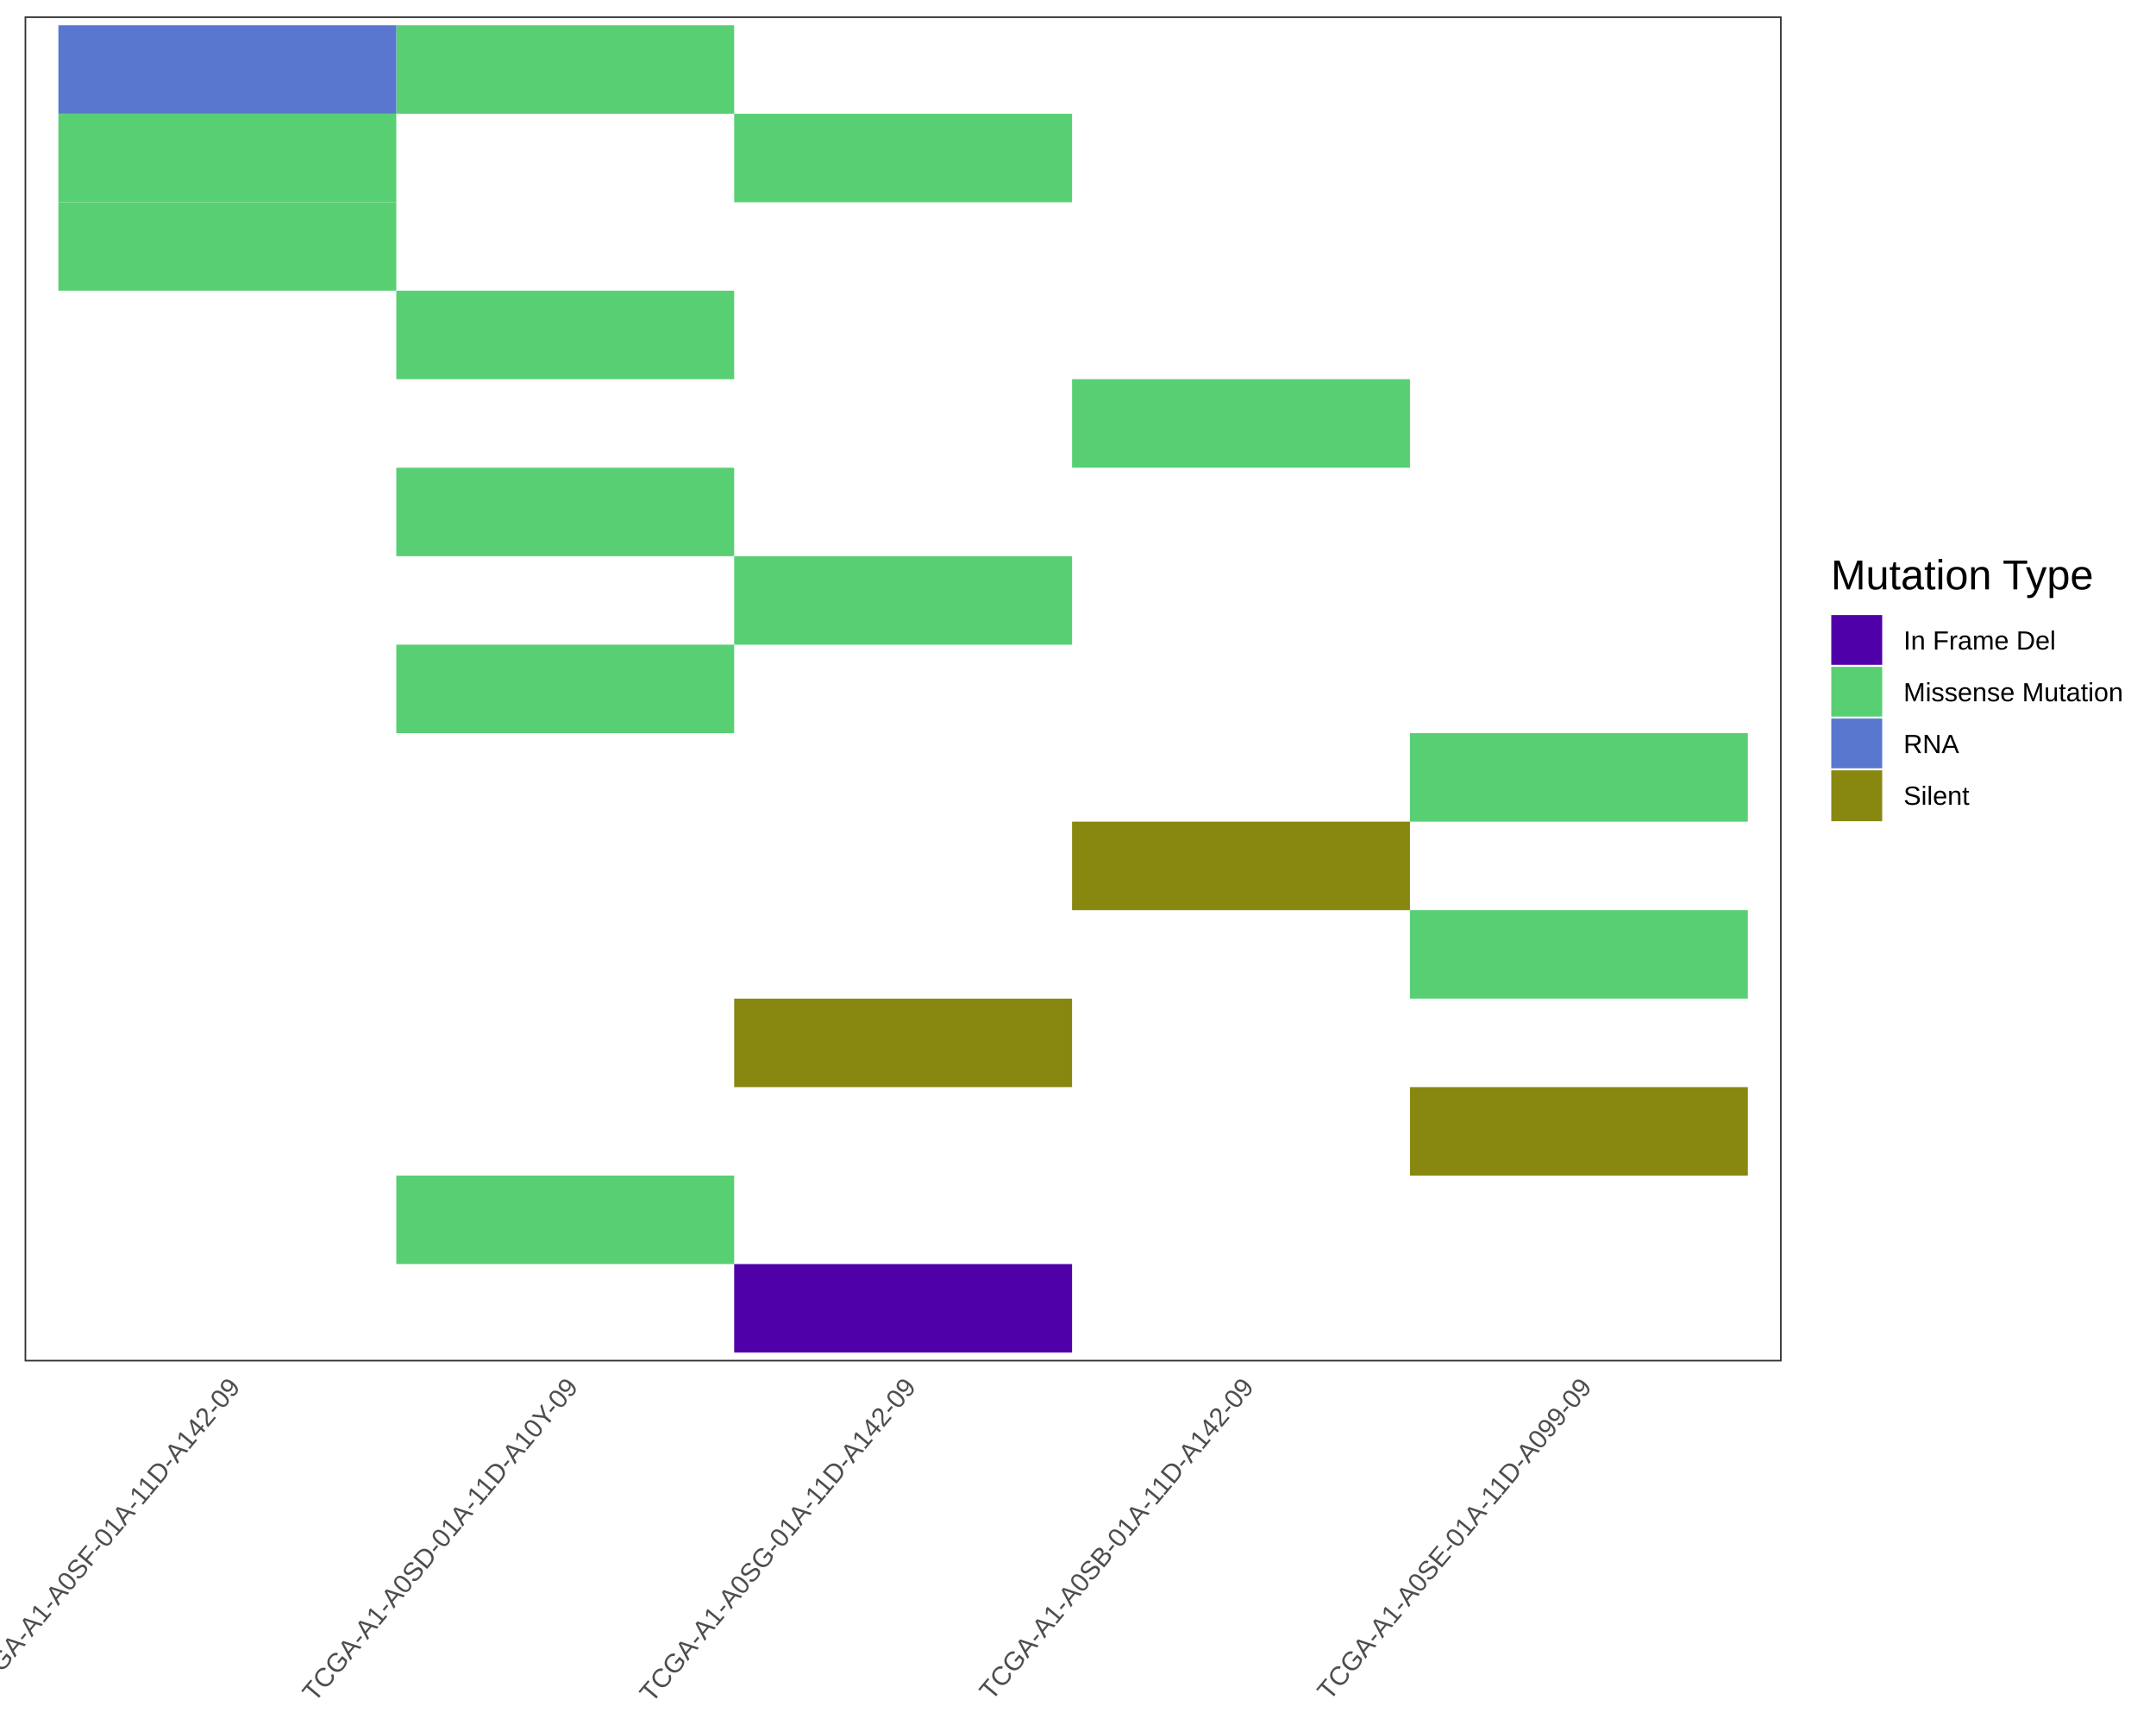
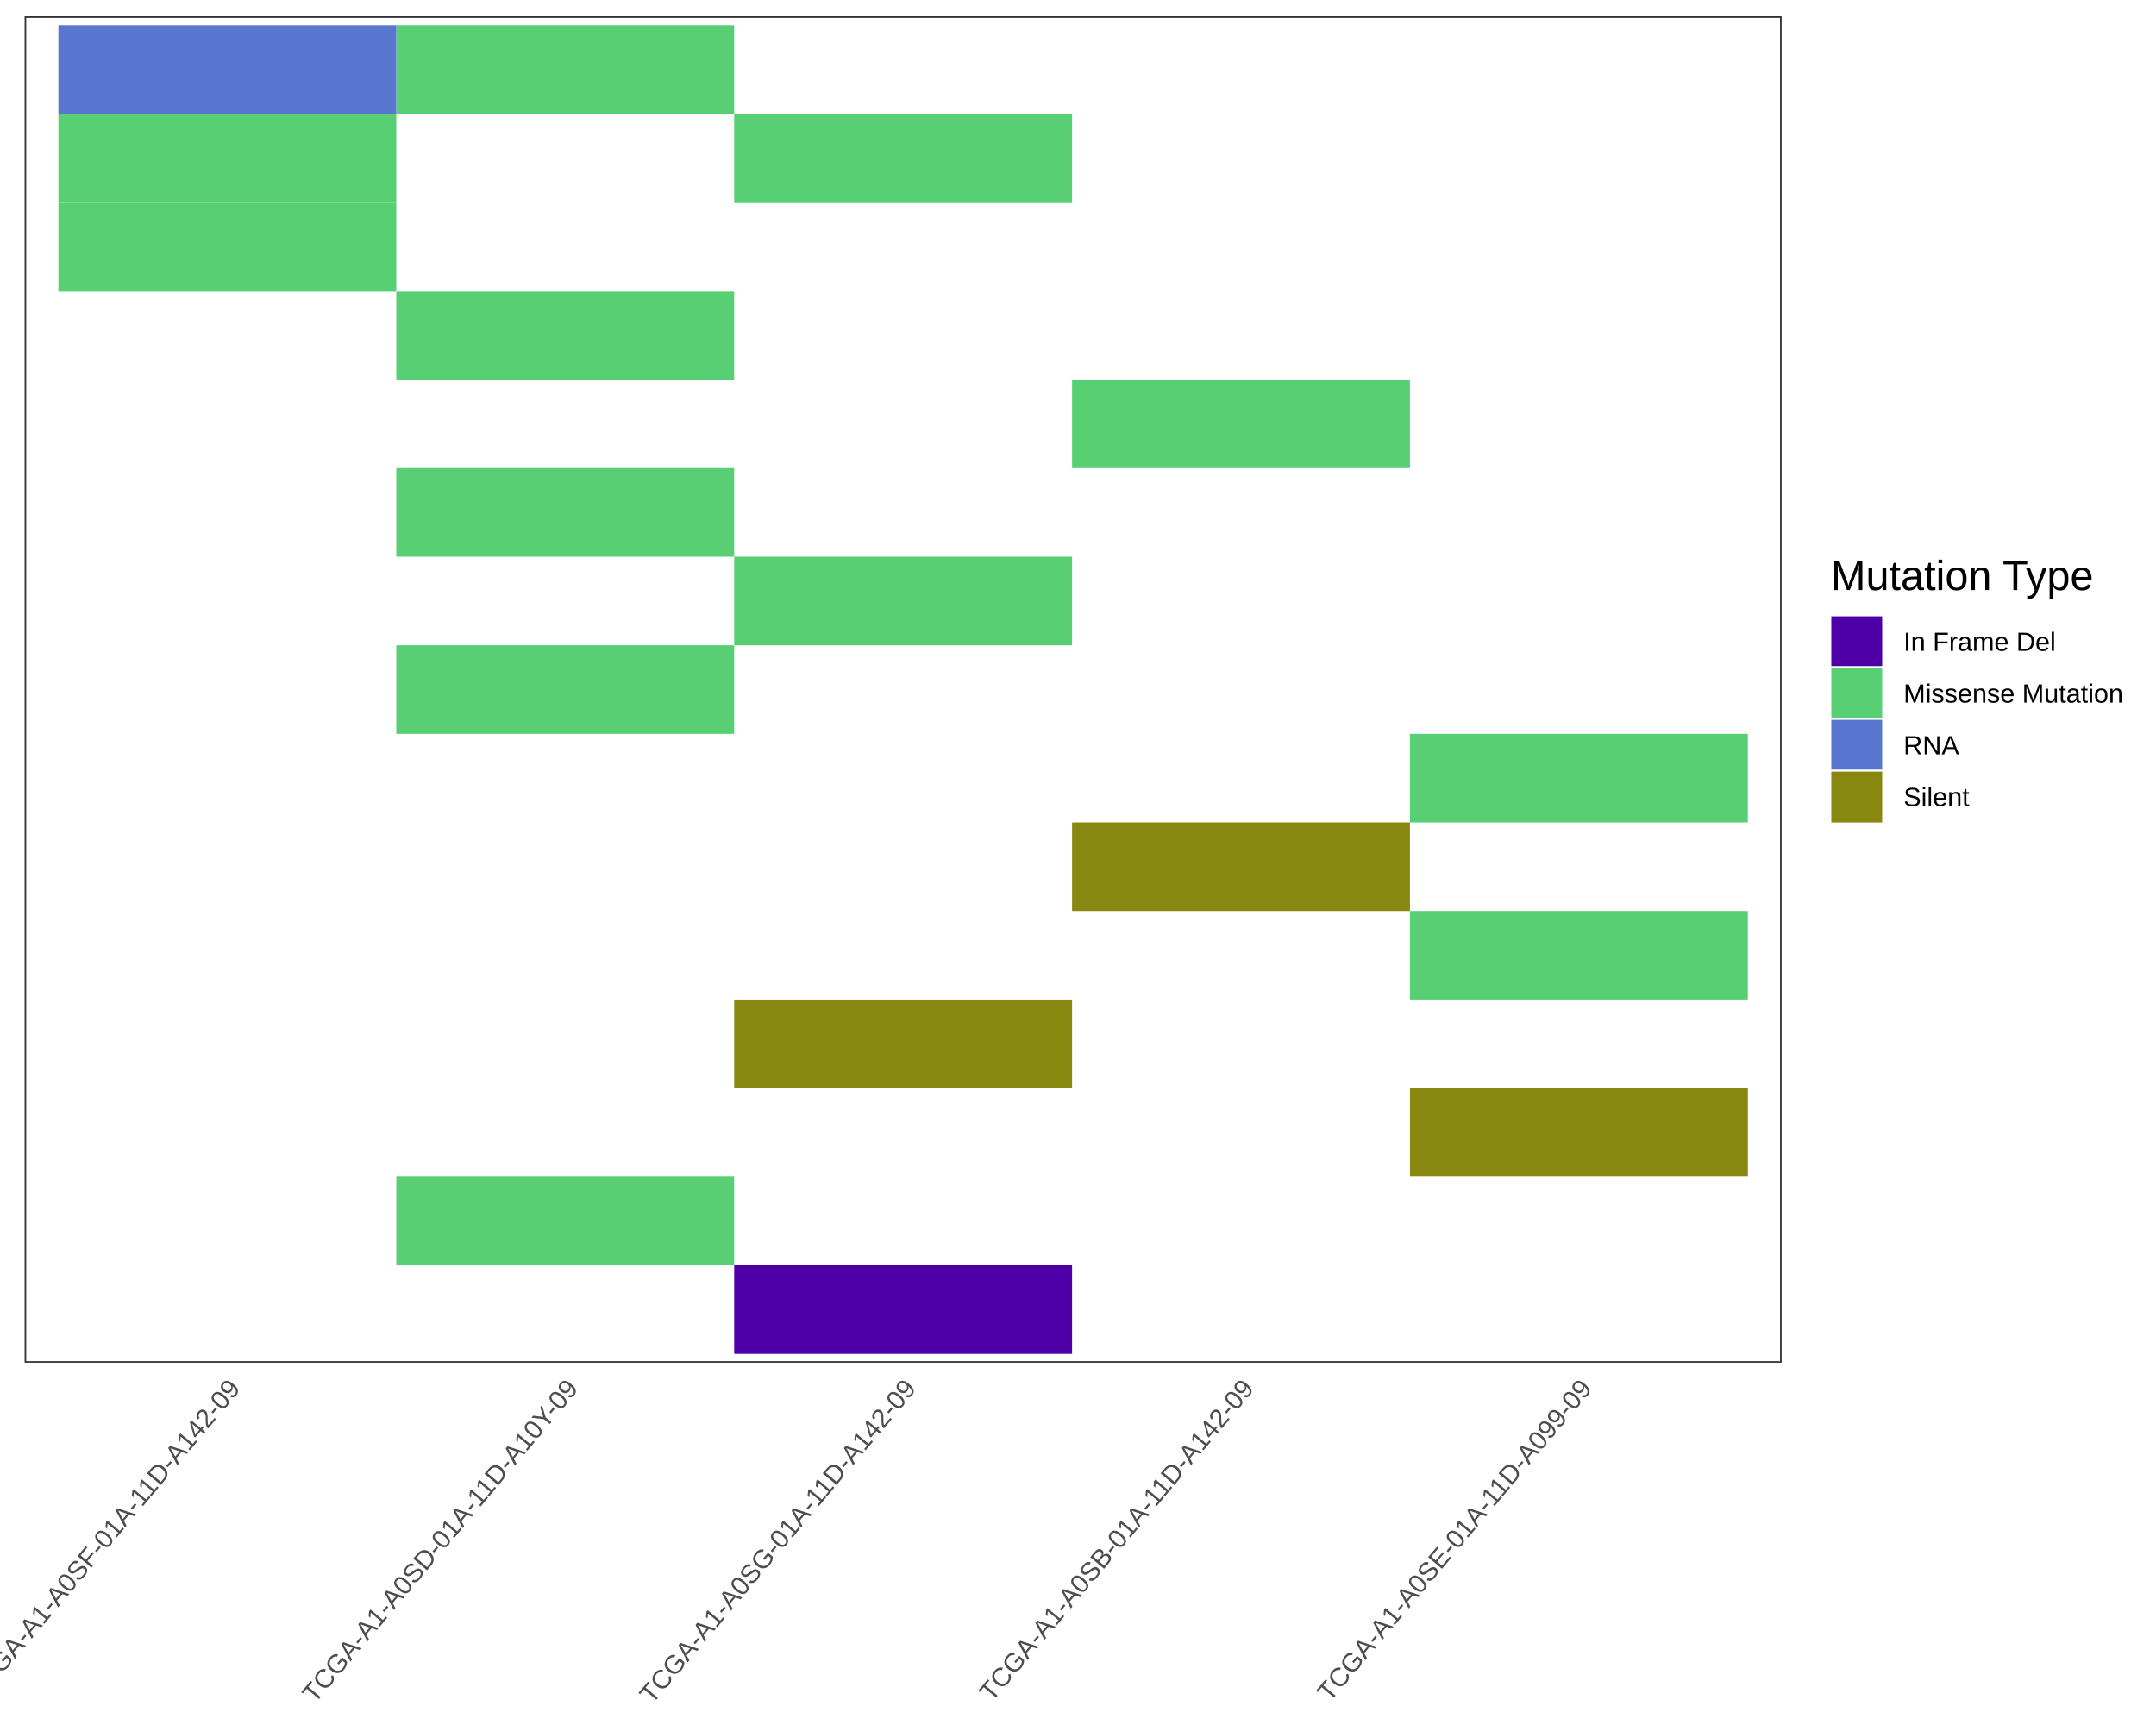
<svg xmlns="http://www.w3.org/2000/svg" viewBox="0 0 720.00 576.00">
  <defs>
    <style type="text/css">
    line, polyline, polygon, path, rect, circle {
      fill: none;
      stroke: #000000;
      stroke-linecap: round;
      stroke-linejoin: round;
      stroke-miterlimit: 10.00;
    }
  </style>
  </defs>
  <rect width="100%" height="100%" style="stroke: none; fill: #FFFFFF;" />
  <rect x="0.00" y="0.00" width="720.00" height="576.00" style="stroke-width: 1.07; stroke: #FFFFFF; fill: #FFFFFF;" />
  <defs>
-     <clipPath id="cpOC4yMnw1OTQuOTh8NDU0LjU5fDUuNDg=">
-       <rect x="8.22" y="5.48" width="586.76" height="449.11" />
+     <clipPath id="cpOC4yMnw1OTQuOTh8NDU1LjAzfDUuNDg=">
+       <rect x="8.22" y="5.48" width="586.76" height="449.55" />
    </clipPath>
  </defs>
-   <rect x="8.22" y="5.48" width="586.76" height="449.11" style="stroke-width: 1.07; stroke: #FFFFFF; fill: #FFFFFF;" clip-path="url(#cpOC4yMnw1OTQuOTh8NDU0LjU5fDUuNDg=)" />
-   <rect x="358.02" y="274.36" width="112.84" height="29.55" style="stroke-width: 0.21; stroke: none; stroke-linecap: butt; fill: #888811;" clip-path="url(#cpOC4yMnw1OTQuOTh8NDU0LjU5fDUuNDg=)" />
-   <rect x="358.02" y="126.62" width="112.84" height="29.55" style="stroke-width: 0.21; stroke: none; stroke-linecap: butt; fill: #59CF74;" clip-path="url(#cpOC4yMnw1OTQuOTh8NDU0LjU5fDUuNDg=)" />
-   <rect x="132.34" y="8.43" width="112.84" height="29.55" style="stroke-width: 0.21; stroke: none; stroke-linecap: butt; fill: #59CF74;" clip-path="url(#cpOC4yMnw1OTQuOTh8NDU0LjU5fDUuNDg=)" />
-   <rect x="132.34" y="392.54" width="112.84" height="29.55" style="stroke-width: 0.21; stroke: none; stroke-linecap: butt; fill: #59CF74;" clip-path="url(#cpOC4yMnw1OTQuOTh8NDU0LjU5fDUuNDg=)" />
-   <rect x="132.34" y="215.26" width="112.84" height="29.55" style="stroke-width: 0.21; stroke: none; stroke-linecap: butt; fill: #59CF74;" clip-path="url(#cpOC4yMnw1OTQuOTh8NDU0LjU5fDUuNDg=)" />
-   <rect x="132.34" y="156.17" width="112.84" height="29.55" style="stroke-width: 0.21; stroke: none; stroke-linecap: butt; fill: #59CF74;" clip-path="url(#cpOC4yMnw1OTQuOTh8NDU0LjU5fDUuNDg=)" />
-   <rect x="132.34" y="97.07" width="112.84" height="29.55" style="stroke-width: 0.21; stroke: none; stroke-linecap: butt; fill: #59CF74;" clip-path="url(#cpOC4yMnw1OTQuOTh8NDU0LjU5fDUuNDg=)" />
-   <rect x="470.86" y="363.00" width="112.84" height="29.55" style="stroke-width: 0.21; stroke: none; stroke-linecap: butt; fill: #888811;" clip-path="url(#cpOC4yMnw1OTQuOTh8NDU0LjU5fDUuNDg=)" />
-   <rect x="470.86" y="303.90" width="112.84" height="29.55" style="stroke-width: 0.21; stroke: none; stroke-linecap: butt; fill: #59CF74;" clip-path="url(#cpOC4yMnw1OTQuOTh8NDU0LjU5fDUuNDg=)" />
-   <rect x="470.86" y="244.81" width="112.84" height="29.55" style="stroke-width: 0.21; stroke: none; stroke-linecap: butt; fill: #59CF74;" clip-path="url(#cpOC4yMnw1OTQuOTh8NDU0LjU5fDUuNDg=)" />
-   <rect x="19.50" y="37.98" width="112.84" height="29.55" style="stroke-width: 0.21; stroke: none; stroke-linecap: butt; fill: #59CF74;" clip-path="url(#cpOC4yMnw1OTQuOTh8NDU0LjU5fDUuNDg=)" />
-   <rect x="19.50" y="8.43" width="112.84" height="29.55" style="stroke-width: 0.21; stroke: none; stroke-linecap: butt; fill: #5977CF;" clip-path="url(#cpOC4yMnw1OTQuOTh8NDU0LjU5fDUuNDg=)" />
-   <rect x="19.50" y="67.53" width="112.84" height="29.55" style="stroke-width: 0.21; stroke: none; stroke-linecap: butt; fill: #59CF74;" clip-path="url(#cpOC4yMnw1OTQuOTh8NDU0LjU5fDUuNDg=)" />
-   <rect x="245.18" y="37.98" width="112.84" height="29.55" style="stroke-width: 0.21; stroke: none; stroke-linecap: butt; fill: #59CF74;" clip-path="url(#cpOC4yMnw1OTQuOTh8NDU0LjU5fDUuNDg=)" />
-   <rect x="245.18" y="422.09" width="112.84" height="29.55" style="stroke-width: 0.21; stroke: none; stroke-linecap: butt; fill: #4F00A8;" clip-path="url(#cpOC4yMnw1OTQuOTh8NDU0LjU5fDUuNDg=)" />
-   <rect x="245.18" y="333.45" width="112.84" height="29.55" style="stroke-width: 0.21; stroke: none; stroke-linecap: butt; fill: #888811;" clip-path="url(#cpOC4yMnw1OTQuOTh8NDU0LjU5fDUuNDg=)" />
-   <rect x="245.18" y="185.72" width="112.84" height="29.55" style="stroke-width: 0.21; stroke: none; stroke-linecap: butt; fill: #59CF74;" clip-path="url(#cpOC4yMnw1OTQuOTh8NDU0LjU5fDUuNDg=)" />
-   <rect x="8.22" y="5.48" width="586.76" height="449.11" style="stroke-width: 1.07; stroke: #333333;" clip-path="url(#cpOC4yMnw1OTQuOTh8NDU0LjU5fDUuNDg=)" />
+   <rect x="8.22" y="5.48" width="586.76" height="449.55" style="stroke-width: 1.07; stroke: #FFFFFF; fill: #FFFFFF;" clip-path="url(#cpOC4yMnw1OTQuOTh8NDU1LjAzfDUuNDg=)" />
+   <rect x="358.02" y="274.62" width="112.84" height="29.58" style="stroke-width: 0.21; stroke: none; stroke-linecap: square; stroke-linejoin: miter; fill: #888811;" clip-path="url(#cpOC4yMnw1OTQuOTh8NDU1LjAzfDUuNDg=)" />
+   <rect x="358.02" y="126.74" width="112.84" height="29.58" style="stroke-width: 0.21; stroke: none; stroke-linecap: square; stroke-linejoin: miter; fill: #59CF74;" clip-path="url(#cpOC4yMnw1OTQuOTh8NDU1LjAzfDUuNDg=)" />
+   <rect x="132.34" y="8.44" width="112.84" height="29.58" style="stroke-width: 0.21; stroke: none; stroke-linecap: square; stroke-linejoin: miter; fill: #59CF74;" clip-path="url(#cpOC4yMnw1OTQuOTh8NDU1LjAzfDUuNDg=)" />
+   <rect x="132.34" y="392.92" width="112.84" height="29.58" style="stroke-width: 0.21; stroke: none; stroke-linecap: square; stroke-linejoin: miter; fill: #59CF74;" clip-path="url(#cpOC4yMnw1OTQuOTh8NDU1LjAzfDUuNDg=)" />
+   <rect x="132.34" y="215.46" width="112.84" height="29.58" style="stroke-width: 0.21; stroke: none; stroke-linecap: square; stroke-linejoin: miter; fill: #59CF74;" clip-path="url(#cpOC4yMnw1OTQuOTh8NDU1LjAzfDUuNDg=)" />
+   <rect x="132.34" y="156.31" width="112.84" height="29.58" style="stroke-width: 0.21; stroke: none; stroke-linecap: square; stroke-linejoin: miter; fill: #59CF74;" clip-path="url(#cpOC4yMnw1OTQuOTh8NDU1LjAzfDUuNDg=)" />
+   <rect x="132.34" y="97.16" width="112.84" height="29.58" style="stroke-width: 0.21; stroke: none; stroke-linecap: square; stroke-linejoin: miter; fill: #59CF74;" clip-path="url(#cpOC4yMnw1OTQuOTh8NDU1LjAzfDUuNDg=)" />
+   <rect x="470.86" y="363.34" width="112.84" height="29.58" style="stroke-width: 0.21; stroke: none; stroke-linecap: square; stroke-linejoin: miter; fill: #888811;" clip-path="url(#cpOC4yMnw1OTQuOTh8NDU1LjAzfDUuNDg=)" />
+   <rect x="470.86" y="304.19" width="112.84" height="29.58" style="stroke-width: 0.21; stroke: none; stroke-linecap: square; stroke-linejoin: miter; fill: #59CF74;" clip-path="url(#cpOC4yMnw1OTQuOTh8NDU1LjAzfDUuNDg=)" />
+   <rect x="470.86" y="245.04" width="112.84" height="29.58" style="stroke-width: 0.21; stroke: none; stroke-linecap: square; stroke-linejoin: miter; fill: #59CF74;" clip-path="url(#cpOC4yMnw1OTQuOTh8NDU1LjAzfDUuNDg=)" />
+   <rect x="19.50" y="38.01" width="112.84" height="29.58" style="stroke-width: 0.21; stroke: none; stroke-linecap: square; stroke-linejoin: miter; fill: #59CF74;" clip-path="url(#cpOC4yMnw1OTQuOTh8NDU1LjAzfDUuNDg=)" />
+   <rect x="19.50" y="8.44" width="112.84" height="29.58" style="stroke-width: 0.21; stroke: none; stroke-linecap: square; stroke-linejoin: miter; fill: #5977CF;" clip-path="url(#cpOC4yMnw1OTQuOTh8NDU1LjAzfDUuNDg=)" />
+   <rect x="19.50" y="67.59" width="112.84" height="29.58" style="stroke-width: 0.21; stroke: none; stroke-linecap: square; stroke-linejoin: miter; fill: #59CF74;" clip-path="url(#cpOC4yMnw1OTQuOTh8NDU1LjAzfDUuNDg=)" />
+   <rect x="245.18" y="38.01" width="112.84" height="29.58" style="stroke-width: 0.21; stroke: none; stroke-linecap: square; stroke-linejoin: miter; fill: #59CF74;" clip-path="url(#cpOC4yMnw1OTQuOTh8NDU1LjAzfDUuNDg=)" />
+   <rect x="245.18" y="422.49" width="112.84" height="29.58" style="stroke-width: 0.21; stroke: none; stroke-linecap: square; stroke-linejoin: miter; fill: #4F00A8;" clip-path="url(#cpOC4yMnw1OTQuOTh8NDU1LjAzfDUuNDg=)" />
+   <rect x="245.18" y="333.77" width="112.84" height="29.58" style="stroke-width: 0.21; stroke: none; stroke-linecap: square; stroke-linejoin: miter; fill: #888811;" clip-path="url(#cpOC4yMnw1OTQuOTh8NDU1LjAzfDUuNDg=)" />
+   <rect x="245.18" y="185.89" width="112.84" height="29.58" style="stroke-width: 0.21; stroke: none; stroke-linecap: square; stroke-linejoin: miter; fill: #59CF74;" clip-path="url(#cpOC4yMnw1OTQuOTh8NDU1LjAzfDUuNDg=)" />
+   <rect x="8.22" y="5.48" width="586.76" height="449.55" style="stroke-width: 1.07; stroke: #333333;" clip-path="url(#cpOC4yMnw1OTQuOTh8NDU1LjAzfDUuNDg=)" />
  <defs>
    <clipPath id="cpMC4wMHw3MjAuMDB8NTc2LjAwfDAuMDA=">
      <rect x="0.00" y="0.00" width="720.00" height="576.00" />
    </clipPath>
  </defs>
  <g clip-path="url(#cpMC4wMHw3MjAuMDB8NTc2LjAwfDAuMDA=)">
-     <text transform="translate(-7.01,567.77) rotate(-50)" style="font-size: 8.80px; fill: #4D4D4D; font-family: Liberation Sans;" textLength="136.23px" lengthAdjust="spacingAndGlyphs">TCGA-A1-A0SF-01A-11D-A142-09</text>
+     <text transform="translate(-7.01,568.21) rotate(-50)" style="font-size: 8.80px; fill: #4D4D4D; font-family: Liberation Sans;" textLength="136.23px" lengthAdjust="spacingAndGlyphs">TCGA-A1-A0SF-01A-11D-A142-09</text>
  </g>
  <g clip-path="url(#cpMC4wMHw3MjAuMDB8NTc2LjAwfDAuMDA=)">
-     <text transform="translate(105.08,568.66) rotate(-50)" style="font-size: 8.80px; fill: #4D4D4D; font-family: Liberation Sans;" textLength="137.39px" lengthAdjust="spacingAndGlyphs">TCGA-A1-A0SD-01A-11D-A10Y-09</text>
+     <text transform="translate(105.08,569.09) rotate(-50)" style="font-size: 8.80px; fill: #4D4D4D; font-family: Liberation Sans;" textLength="137.39px" lengthAdjust="spacingAndGlyphs">TCGA-A1-A0SD-01A-11D-A10Y-09</text>
  </g>
  <g clip-path="url(#cpMC4wMHw3MjAuMDB8NTc2LjAwfDAuMDA=)">
-     <text transform="translate(217.72,568.90) rotate(-50)" style="font-size: 8.80px; fill: #4D4D4D; font-family: Liberation Sans;" textLength="137.70px" lengthAdjust="spacingAndGlyphs">TCGA-A1-A0SG-01A-11D-A142-09</text>
+     <text transform="translate(217.72,569.33) rotate(-50)" style="font-size: 8.80px; fill: #4D4D4D; font-family: Liberation Sans;" textLength="137.70px" lengthAdjust="spacingAndGlyphs">TCGA-A1-A0SG-01A-11D-A142-09</text>
  </g>
  <g clip-path="url(#cpMC4wMHw3MjAuMDB8NTc2LjAwfDAuMDA=)">
-     <text transform="translate(331.18,568.16) rotate(-50)" style="font-size: 8.80px; fill: #4D4D4D; font-family: Liberation Sans;" textLength="136.73px" lengthAdjust="spacingAndGlyphs">TCGA-A1-A0SB-01A-11D-A142-09</text>
+     <text transform="translate(331.18,568.59) rotate(-50)" style="font-size: 8.80px; fill: #4D4D4D; font-family: Liberation Sans;" textLength="136.73px" lengthAdjust="spacingAndGlyphs">TCGA-A1-A0SB-01A-11D-A142-09</text>
  </g>
  <g clip-path="url(#cpMC4wMHw3MjAuMDB8NTc2LjAwfDAuMDA=)">
-     <text transform="translate(444.02,568.16) rotate(-50)" style="font-size: 8.80px; fill: #4D4D4D; font-family: Liberation Sans;" textLength="136.73px" lengthAdjust="spacingAndGlyphs">TCGA-A1-A0SE-01A-11D-A099-09</text>
+     <text transform="translate(444.02,568.59) rotate(-50)" style="font-size: 8.80px; fill: #4D4D4D; font-family: Liberation Sans;" textLength="136.73px" lengthAdjust="spacingAndGlyphs">TCGA-A1-A0SE-01A-11D-A099-09</text>
  </g>
-   <rect x="605.94" y="180.24" width="108.58" height="99.60" style="stroke-width: 1.07; stroke: none; fill: #FFFFFF;" clip-path="url(#cpMC4wMHw3MjAuMDB8NTc2LjAwfDAuMDA=)" />
+   <rect x="605.94" y="180.24" width="108.58" height="100.02" style="stroke-width: 1.07; stroke: none; fill: #FFFFFF;" clip-path="url(#cpMC4wMHw3MjAuMDB8NTc2LjAwfDAuMDA=)" />
  <g clip-path="url(#cpMC4wMHw3MjAuMDB8NTc2LjAwfDAuMDA=)">
-     <text x="611.42" y="196.80" style="font-size: 14.00px; font-family: Liberation Sans;" textLength="87.66px" lengthAdjust="spacingAndGlyphs">Mutation Type</text>
+     <text x="611.42" y="197.02" style="font-size: 14.00px; font-family: Liberation Sans;" textLength="87.66px" lengthAdjust="spacingAndGlyphs">Mutation Type</text>
  </g>
-   <rect x="611.42" y="205.24" width="17.28" height="17.28" style="stroke-width: 1.07; stroke: #FFFFFF; fill: #F2F2F2;" clip-path="url(#cpMC4wMHw3MjAuMDB8NTc2LjAwfDAuMDA=)" />
-   <rect x="611.56" y="205.38" width="17.00" height="17.00" style="stroke-width: 0.21; stroke: none; stroke-linejoin: miter; fill: #4F00A8;" clip-path="url(#cpMC4wMHw3MjAuMDB8NTc2LjAwfDAuMDA=)" />
-   <rect x="611.42" y="222.52" width="17.28" height="17.28" style="stroke-width: 1.07; stroke: #FFFFFF; fill: #F2F2F2;" clip-path="url(#cpMC4wMHw3MjAuMDB8NTc2LjAwfDAuMDA=)" />
-   <rect x="611.56" y="222.66" width="17.00" height="17.00" style="stroke-width: 0.21; stroke: none; stroke-linejoin: miter; fill: #59CF74;" clip-path="url(#cpMC4wMHw3MjAuMDB8NTc2LjAwfDAuMDA=)" />
-   <rect x="611.42" y="239.80" width="17.28" height="17.28" style="stroke-width: 1.07; stroke: #FFFFFF; fill: #F2F2F2;" clip-path="url(#cpMC4wMHw3MjAuMDB8NTc2LjAwfDAuMDA=)" />
-   <rect x="611.56" y="239.94" width="17.00" height="17.00" style="stroke-width: 0.21; stroke: none; stroke-linejoin: miter; fill: #5977CF;" clip-path="url(#cpMC4wMHw3MjAuMDB8NTc2LjAwfDAuMDA=)" />
-   <rect x="611.42" y="257.08" width="17.28" height="17.28" style="stroke-width: 1.07; stroke: #FFFFFF; fill: #F2F2F2;" clip-path="url(#cpMC4wMHw3MjAuMDB8NTc2LjAwfDAuMDA=)" />
-   <rect x="611.56" y="257.22" width="17.00" height="17.00" style="stroke-width: 0.21; stroke: none; stroke-linejoin: miter; fill: #888811;" clip-path="url(#cpMC4wMHw3MjAuMDB8NTc2LjAwfDAuMDA=)" />
+   <rect x="611.42" y="205.66" width="17.28" height="17.28" style="stroke-width: 1.07; stroke: #FFFFFF; fill: #F2F2F2;" clip-path="url(#cpMC4wMHw3MjAuMDB8NTc2LjAwfDAuMDA=)" />
+   <rect x="611.56" y="205.80" width="17.00" height="17.00" style="stroke-width: 0.21; stroke: none; stroke-linecap: square; stroke-linejoin: miter; fill: #4F00A8;" clip-path="url(#cpMC4wMHw3MjAuMDB8NTc2LjAwfDAuMDA=)" />
+   <rect x="611.42" y="222.94" width="17.28" height="17.28" style="stroke-width: 1.07; stroke: #FFFFFF; fill: #F2F2F2;" clip-path="url(#cpMC4wMHw3MjAuMDB8NTc2LjAwfDAuMDA=)" />
+   <rect x="611.56" y="223.08" width="17.00" height="17.00" style="stroke-width: 0.21; stroke: none; stroke-linecap: square; stroke-linejoin: miter; fill: #59CF74;" clip-path="url(#cpMC4wMHw3MjAuMDB8NTc2LjAwfDAuMDA=)" />
+   <rect x="611.42" y="240.22" width="17.28" height="17.28" style="stroke-width: 1.07; stroke: #FFFFFF; fill: #F2F2F2;" clip-path="url(#cpMC4wMHw3MjAuMDB8NTc2LjAwfDAuMDA=)" />
+   <rect x="611.56" y="240.36" width="17.00" height="17.00" style="stroke-width: 0.21; stroke: none; stroke-linecap: square; stroke-linejoin: miter; fill: #5977CF;" clip-path="url(#cpMC4wMHw3MjAuMDB8NTc2LjAwfDAuMDA=)" />
+   <rect x="611.42" y="257.50" width="17.28" height="17.28" style="stroke-width: 1.07; stroke: #FFFFFF; fill: #F2F2F2;" clip-path="url(#cpMC4wMHw3MjAuMDB8NTc2LjAwfDAuMDA=)" />
+   <rect x="611.56" y="257.64" width="17.00" height="17.00" style="stroke-width: 0.21; stroke: none; stroke-linecap: square; stroke-linejoin: miter; fill: #888811;" clip-path="url(#cpMC4wMHw3MjAuMDB8NTc2LjAwfDAuMDA=)" />
  <g clip-path="url(#cpMC4wMHw3MjAuMDB8NTc2LjAwfDAuMDA=)">
-     <text x="635.68" y="216.90" style="font-size: 8.80px; font-family: Liberation Sans;" textLength="50.81px" lengthAdjust="spacingAndGlyphs">In Frame Del</text>
+     <text x="635.68" y="217.33" style="font-size: 8.80px; font-family: Liberation Sans;" textLength="50.81px" lengthAdjust="spacingAndGlyphs">In Frame Del</text>
  </g>
  <g clip-path="url(#cpMC4wMHw3MjAuMDB8NTc2LjAwfDAuMDA=)">
-     <text x="635.68" y="234.18" style="font-size: 8.80px; font-family: Liberation Sans;" textLength="73.33px" lengthAdjust="spacingAndGlyphs">Missense Mutation</text>
+     <text x="635.68" y="234.61" style="font-size: 8.80px; font-family: Liberation Sans;" textLength="73.33px" lengthAdjust="spacingAndGlyphs">Missense Mutation</text>
  </g>
  <g clip-path="url(#cpMC4wMHw3MjAuMDB8NTc2LjAwfDAuMDA=)">
-     <text x="635.68" y="251.46" style="font-size: 8.80px; font-family: Liberation Sans;" textLength="18.59px" lengthAdjust="spacingAndGlyphs">RNA</text>
+     <text x="635.68" y="251.89" style="font-size: 8.80px; font-family: Liberation Sans;" textLength="18.59px" lengthAdjust="spacingAndGlyphs">RNA</text>
  </g>
  <g clip-path="url(#cpMC4wMHw3MjAuMDB8NTc2LjAwfDAuMDA=)">
-     <text x="635.68" y="268.74" style="font-size: 8.80px; font-family: Liberation Sans;" textLength="22.00px" lengthAdjust="spacingAndGlyphs">Silent</text>
+     <text x="635.68" y="269.17" style="font-size: 8.80px; font-family: Liberation Sans;" textLength="22.00px" lengthAdjust="spacingAndGlyphs">Silent</text>
  </g>
</svg>
